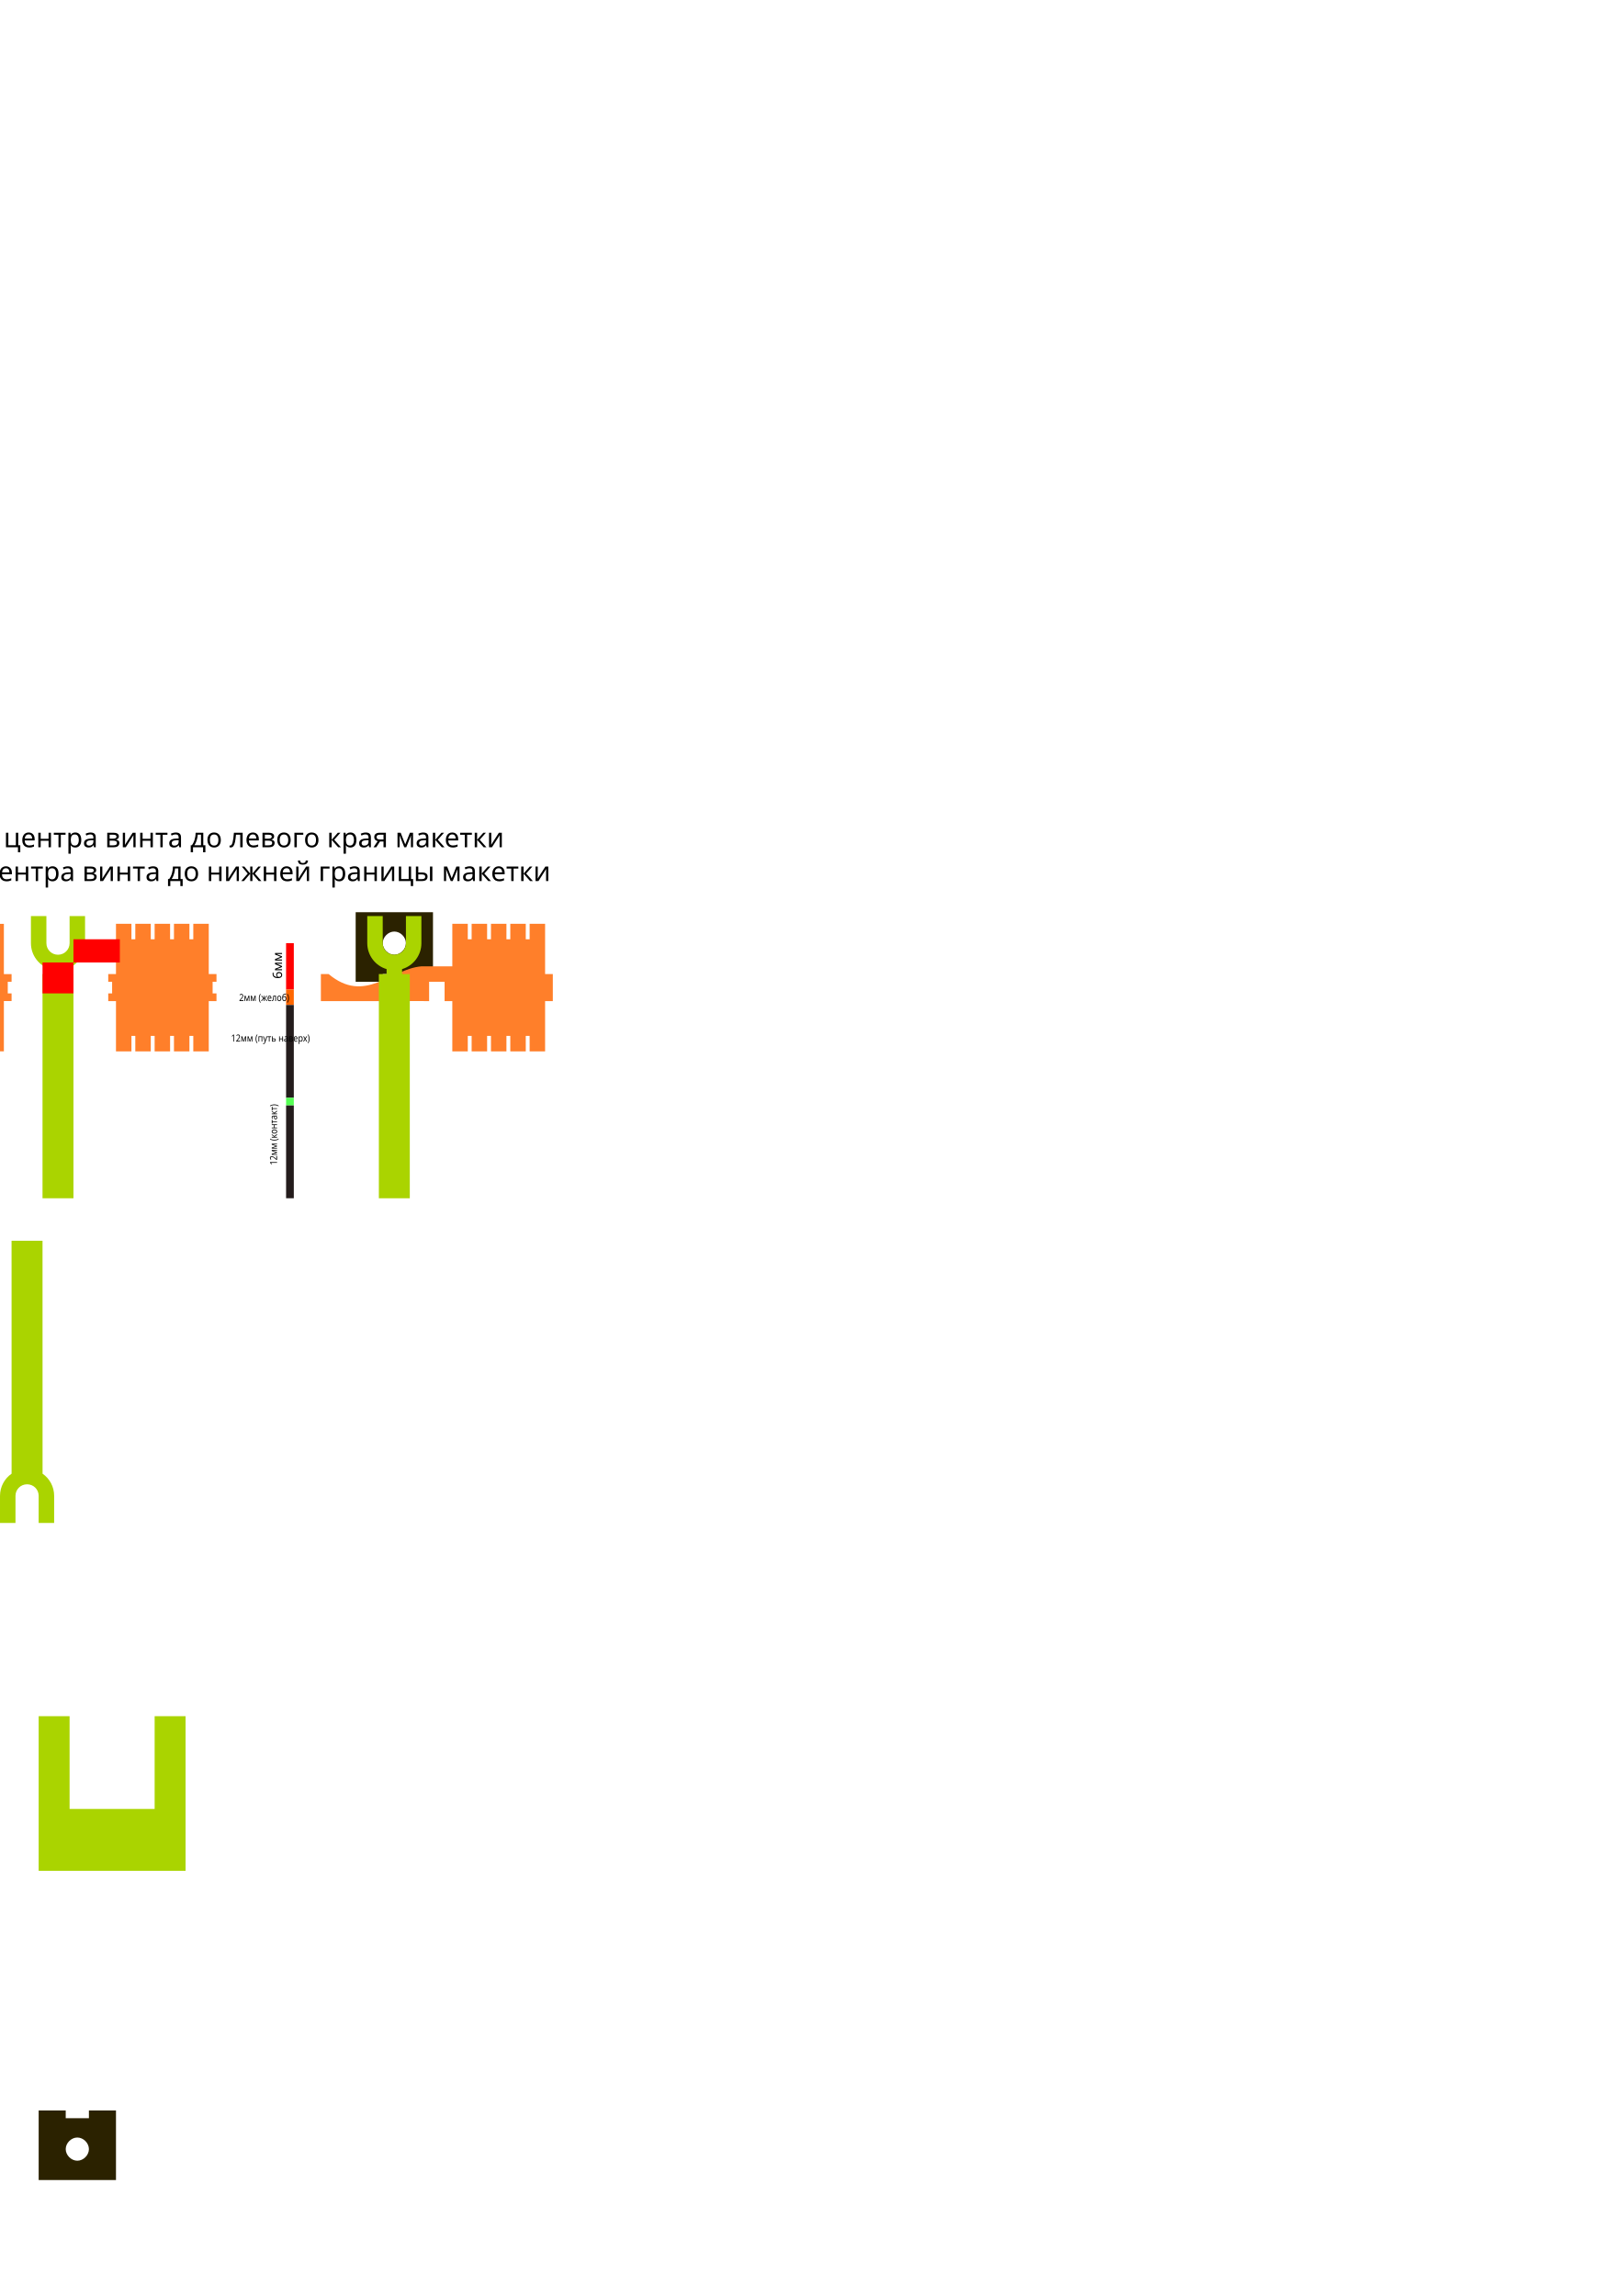
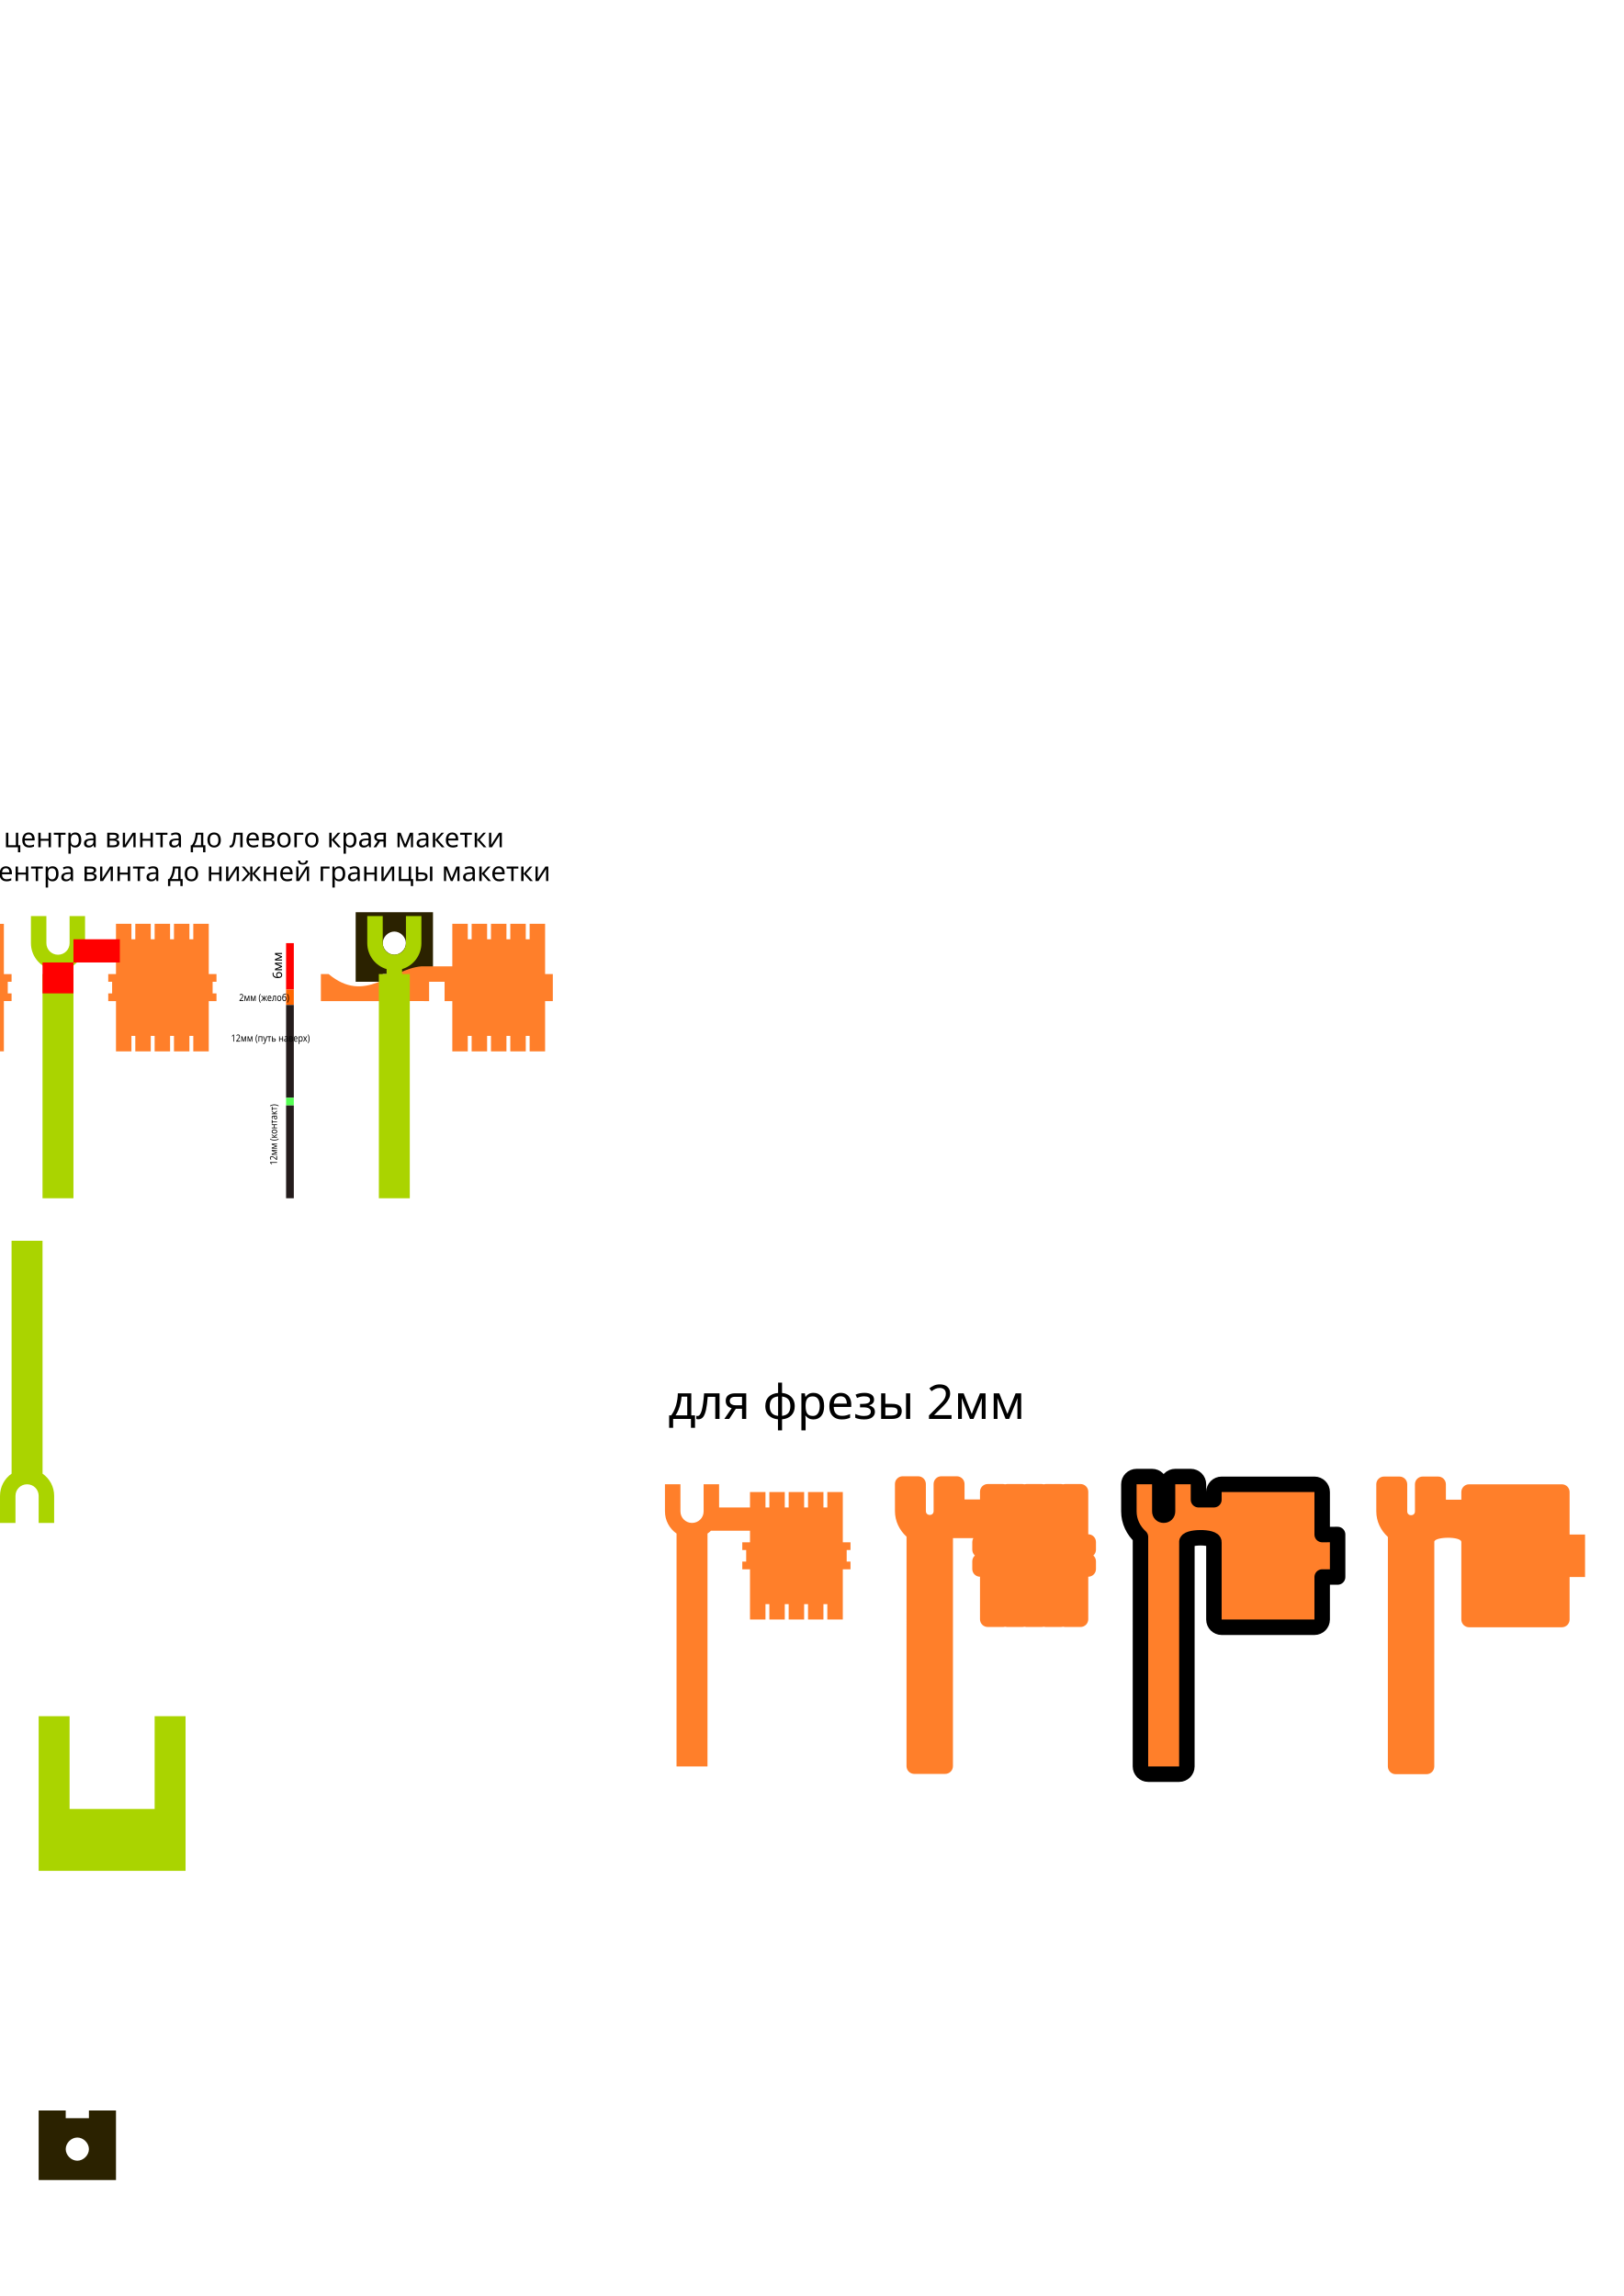
<svg xmlns="http://www.w3.org/2000/svg" width="210mm" height="297mm" viewBox="0 0 744.094 1052.362" id="svg2" version="1.1">
  <defs id="defs4" />
  <g id="layer1">
    <path style="fill:#2b2200;fill-opacity:1;stroke:none" d="m 162.991,449.999 0,-31.889 35.433,0 1e-5,31.889 -12.402,10e-4 0,-3.543 -10.63,3e-5 0,3.543 z m 17.717,-12.4 c 2.783,-2.7e-4 5.314,-2.532 5.314,-5.314 7.6e-4,-2.783 -2.531,-5.316 -5.314,-5.316 -2.784,-7.6e-4 -5.317,2.533 -5.316,5.316 2.7e-4,2.783 2.533,5.315 5.316,5.314 z" id="rect4962-4-2" />
    <path style="fill:#2b2200;fill-opacity:1;stroke:none" d="m 17.717,967.324 0,31.889 35.433,0 1e-5,-31.889 -12.402,-0.001 0,3.543 -10.63,-3e-5 0,-3.543 z m 17.717,12.4 c 2.783,2.7e-4 5.314,2.532 5.314,5.314 7.6e-4,2.783 -2.531,5.316 -5.314,5.316 -2.784,7.6e-4 -5.317,-2.533 -5.316,-5.316 2.7e-4,-2.783 2.533,-5.315 5.316,-5.314 z" id="rect4962-4" />
    <path style="fill:#aad400;fill-opacity:1;stroke:none" d="m 17.717,786.614 5.65e-4,70.866 67.322,0 3e-6,-70.866 -14.172,0 -0.001,42.52 -38.977,0 1.49e-4,-42.52 z" id="rect3338-3-9" />
    <path style="fill:#ff7f2a;fill-opacity:1;stroke:none" d="m 203.74,450 0,8.858 3.543,0 0,23.032 7.086,0 -0.002,-7.086 1.771,0 0.002,7.086 7.088,0 -0.002,-7.086 1.771,0 0.002,7.086 7.086,0 -0.002,-7.086 1.771,0 0.002,7.086 7.088,0 -0.002,-7.086 1.771,0 0.002,7.086 7.086,0 0,-23.031 3.543,0 0,-12.402 -3.543,0 0,-23.031 -7.086,0 -0.002,7.088 -1.771,0 0.002,-7.088 -7.088,0 -0.002,7.088 -1.771,0 0.002,-7.088 -7.086,0 -0.002,7.088 -1.771,0 0.002,-7.088 -7.088,0 -0.002,7.088 -1.771,0 0.002,-7.088 -7.086,0 -7.1e-4,19.49 -14.173,-10e-4 c -14.164,1.231 -25.774,17.505 -42.519,3.542 l -3.543,0 0,12.402 3.543,0 42.519,-0.022 3.544,0.023 0,-8.858 z" id="rect4322-8-8" />
    <path style="fill:#aad400;fill-opacity:1;stroke:none" d="m 187.795,549.213 1.8e-4,-102.756 -3.545,0 0.005,-2.272 c 5.252,-1.565 8.854,-6.393 8.859,-11.873 l -0.005,-12.429 -7.086,0 0.005,12.429 c -10e-4,2.92 -2.359,5.291 -5.32,5.287 -2.962,-0.004 -5.308,-2.373 -5.309,-5.287 l -0.006,-12.429 -7.086,0 0.002,12.429 c 0.002,5.482 3.604,10.312 8.857,11.879 l -0.003,2.266 -3.543,0 -8.2e-4,102.756 z" id="rect3338-3-9-7-8-9-9" />
    <path style="fill:#ff7f2a;fill-opacity:1;stroke:none" d="m 49.606,446.457 2e-6,3.543 1.772,3e-5 0,5.315 -1.772,0 1.44e-4,3.543 3.543,0 0,23.032 7.086,0 -0.002,-7.086 1.771,0 0.002,7.086 7.088,0 -0.002,-7.086 1.771,0 0.002,7.086 7.086,0 -0.002,-7.086 1.771,0 0.002,7.086 7.088,0 -0.002,-7.086 1.771,0 0.002,7.086 7.086,0 0,-23.031 3.543,0 3.4e-4,-3.543 -1.772,0 0,-5.315 1.772,0 -3.3e-4,-3.544 -3.543,0 0,-23.031 -7.086,0 -0.002,7.088 -1.771,0 0.002,-7.088 -7.088,0 -0.002,7.088 -1.771,0 0.002,-7.088 -7.086,0 -0.002,7.088 -1.771,0 0.002,-7.088 -7.088,0 -0.002,7.088 -1.771,0 0.002,-7.088 -7.086,0 -1.49e-4,23.032 z" id="rect4322-8-8-0" />
    <path style="fill:#aad400;fill-opacity:1;stroke:none" d="m 33.661,549.213 -4e-6,-102.756 -3.545,0 0.005,-2.272 c 5.252,-1.565 8.854,-6.393 8.859,-11.873 l -0.004,-12.429 -7.086,0 0.004,12.429 c -10e-4,2.92 -2.359,5.291 -5.32,5.287 -2.962,-0.004 -5.308,-2.373 -5.309,-5.287 l -0.006,-12.429 -7.086,0 0.002,12.429 c 0.002,5.482 3.604,10.312 8.857,11.879 l -0.003,2.266 -3.543,0 -6.36e-4,102.756 z" id="rect3338-3-9-7-8-9-9-4" />
    <rect style="fill:#ff0000" id="rect3070" width="14.173" height="14.173" x="19.488" y="441.142" ry="0" />
    <rect style="fill:#ff0000" id="rect3070-9" width="21.26" height="10.63" x="33.661" y="430.512" ry="0" />
    <text xml:space="preserve" style="font-size:12.393px;font-style:normal;font-weight:normal;line-height:125%;letter-spacing:0px;word-spacing:0px;fill:#000000;fill-opacity:1;stroke:none;font-family:Sans" x="-54.015" y="388.332" id="text3023">
      <tspan x="-54.015" y="388.332" id="tspan3027">6.5мм от центра винта до левого края макетки</tspan>
      <tspan x="-54.015" y="403.822" id="tspan3162">5мм от центра винта до нижней границы макетки</tspan>
    </text>
    <path style="fill:#ff7f2a;fill-opacity:1;stroke:none" d="m -79.732,419.882 0.008,12.431 c 0.002,4.135 2.05,7.884 5.312,10.156 l 0,12.844 -0.012,93.9 14.188,0 0.012,-102.744 0,-4 c 0.572,-0.398 1.101,-0.829 1.594,-1.312 l 17.875,0 0,5.312 -3.531,0 0,3.531 1.781,0 0,5.312 -1.781,0 0,3.531 3.531,0 0,23.031 7.094,0 0,-7.062 1.781,0 0,7.062 7.062,0 0,-7.062 1.781,0 0,7.062 7.094,0 0,-7.062 1.781,0 0,7.062 7.062,0 0,-7.062 1.781,0 0,7.062 7.094,0 0,-23.031 3.531,0 0,-3.531 -1.75,0 0,-5.312 1.75,0 0,-3.531 -3.531,0 0,-23.031 -7.094,0 0,7.062 -1.781,0 0,-7.062 -7.062,0 0,7.062 -1.781,0 0,-7.062 -7.094,0 0,7.062 -1.781,0 0,-7.062 -7.062,0 0,7.062 -1.781,0 0,-7.062 -7.094,0 0,7.062 -14.156,0 -0.01,-10.618 -7.094,0 0.01,12.431 c -10e-4,2.92 -2.351,5.285 -5.312,5.281 -2.962,-0.004 -5.311,-2.368 -5.312,-5.281 l -0.008,-12.431 z" id="rect4322-8-8-0-2" />
    <rect style="fill:#ff0000" id="rect3210" width="3.543" height="21.26" x="131.102" y="432.283" transform="translate(-4.9229925e-6,0)" />
    <text xml:space="preserve" style="font-size:5.979px;font-style:normal;font-weight:normal;line-height:125%;letter-spacing:0px;word-spacing:0px;fill:#000000;fill-opacity:1;stroke:none;font-family:Sans" x="-448.646" y="129.246" id="text3212" transform="matrix(0,-1,1,0,0,0)">
      <tspan id="tspan3214" x="-448.646" y="129.246">6мм</tspan>
    </text>
    <rect style="fill:#ff6600" id="rect3210-9" width="3.543" height="7.087" x="131.102" y="453.543" />
    <text xml:space="preserve" style="font-size:4.158px;font-style:normal;font-weight:normal;line-height:125%;letter-spacing:0px;word-spacing:0px;fill:#000000;fill-opacity:1;stroke:none;font-family:Sans" x="118.788" y="423.179" id="text3212-6" transform="scale(0.9223258,1.084216)">
      <tspan id="tspan3214-4" x="118.788" y="423.179">2мм (желоб)</tspan>
    </text>
    <rect style="fill:#241c1c" id="rect3210-9-7" width="3.543" height="42.52" x="131.102" y="460.63" />
    <text xml:space="preserve" style="font-size:4.158px;font-style:normal;font-weight:normal;line-height:125%;letter-spacing:0px;word-spacing:0px;fill:#000000;fill-opacity:1;stroke:none;font-family:Sans" x="114.794" y="440.326" id="text3212-6-2" transform="scale(0.9223258,1.084216)">
      <tspan id="tspan3214-4-9" x="114.794" y="440.326">12мм (путь наверх)</tspan>
    </text>
    <rect style="fill:#55ff55" id="rect3210-9-7-0" width="3.543" height="3.543" x="131.102" y="503.15" />
    <rect style="fill:#241c1c" id="rect3210-9-7-01" width="3.543" height="42.52" x="131.102" y="506.693" />
    <text xml:space="preserve" style="font-size:4.158px;font-style:normal;font-weight:normal;line-height:125%;letter-spacing:0px;word-spacing:0px;fill:#000000;fill-opacity:1;stroke:none;font-family:Sans" x="-578.973" y="117.103" id="text3212-6-2-5" transform="matrix(0,-0.9223258,1.084216,0,0,0)">
      <tspan id="tspan3214-4-9-1" x="-578.973" y="117.103">12мм (контакт)</tspan>
    </text>
    <path style="fill:#aad400;fill-opacity:1;stroke:none" d="M -4.9229925e-6,698.031 0.003,685.6 c 0.002,-4.135 2.05,-7.884 5.313,-10.156 l 0,-4 0,-8.844 -0.015,-93.899 14.187,0 0.015,93.899 0,8.844 0,4 c 3.262,2.271 5.309,6.022 5.312,10.156 l -0.006,12.431 -7.094,0 0.006,-12.431 c -10e-4,-2.92 -2.351,-5.285 -5.312,-5.281 -2.962,0.004 -5.311,2.368 -5.312,5.281 l -0.004,12.431 z" id="rect3338-3-9-7-8-9-9-4-9" />
+     <path style="fill:#ff7f2a;fill-opacity:1;stroke:none" id="path4197" d="m 345.465,770.67 a 3.544,3.544 0 0 0 -3.543,3.545 l 0.008,12.43 c 0.002,4.594 2.06,8.759 5.312,11.709 l 0,11.289 -0.012,93.9 a 3.544,3.544 0 0 0 3.543,3.543 l 14.188,0 a 3.544,3.544 0 0 0 3.543,-3.543 l 0.012,-102.744 0,-1.77 9.33,0 a 3.544,3.544 0 0 0 -0.479,1.77 l 0,3.531 a 3.544,3.544 0 0 0 1.205,2.654 3.544,3.544 0 0 0 -1.205,2.658 l 0,3.531 a 3.544,3.544 0 0 0 3.531,3.543 l 0,19.488 a 3.544,3.544 0 0 0 3.543,3.543 l 7.094,0 a 3.544,3.544 0 0 0 0.887,-0.117 3.544,3.544 0 0 0 0.895,0.117 l 7.062,0 a 3.544,3.544 0 0 0 0.887,-0.117 3.544,3.544 0 0 0 0.895,0.117 l 7.094,0 a 3.544,3.544 0 0 0 0.887,-0.117 3.544,3.544 0 0 0 0.895,0.117 l 7.062,0 a 3.544,3.544 0 0 0 0.887,-0.117 3.544,3.544 0 0 0 0.895,0.117 l 7.094,0 a 3.544,3.544 0 0 0 3.543,-3.543 l 0,-19.488 a 3.544,3.544 0 0 0 3.531,-3.543 l 0,-3.531 a 3.544,3.544 0 0 0 -1.205,-2.654 3.544,3.544 0 0 0 1.205,-2.658 l 0,-3.531 a 3.544,3.544 0 0 0 -3.531,-3.543 l 0,-19.488 a 3.544,3.544 0 0 0 -3.543,-3.543 l -7.094,0 a 3.544,3.544 0 0 0 -0.887,0.117 3.544,3.544 0 0 0 -0.895,-0.117 l -7.062,0 a 3.544,3.544 0 0 0 -0.887,0.117 3.544,3.544 0 0 0 -0.895,-0.117 l -7.094,0 a 3.544,3.544 0 0 0 -0.887,0.117 3.544,3.544 0 0 0 -0.895,-0.117 l -7.062,0 a 3.544,3.544 0 0 0 -0.887,0.117 3.544,3.544 0 0 0 -0.895,-0.117 l -7.094,0 a 3.544,3.544 0 0 0 -3.543,3.543 l 0,3.52 -7.072,0 -0.008,-7.078 a 3.544,3.544 0 0 0 -3.543,-3.539 l -7.094,0 a 3.544,3.544 0 0 0 -3.543,3.545 l 0.01,12.426 c -3.5e-4,1.019 -0.693,1.742 -1.766,1.74 -1.079,-0.001 -1.773,-0.731 -1.773,-1.74 l -0.008,-12.43 a 3.544,3.544 0 0 0 -3.543,-3.541 l -7.094,0 z" transform="translate(68.20024,-94.02684)" />
+     <text xml:space="preserve" style="font-style:normal;font-weight:normal;font-size:21.895px;line-height:125%;font-family:Sans;letter-spacing:0px;word-spacing:0px;fill:#000000;fill-opacity:1;stroke:none;stroke-width:1px;stroke-linecap:butt;stroke-linejoin:miter;stroke-opacity:1" x="306.222" y="650.361" id="text3391">
+       <tspan id="tspan3393" x="306.222" y="650.361">для фрезы 2мм</tspan>
+     </text>
+     <path style="fill:#ff7f2a;fill-opacity:1;stroke:#000000;stroke-width:7.087;stroke-linejoin:round;stroke-miterlimit:4;stroke-dasharray:none;stroke-opacity:1" d="m 520.866,676.772 c -1.957,3.9e-4 -3.544,1.588 -3.543,3.545 l 0.008,12.43 c 0.002,4.594 2.06,8.759 5.312,11.709 l 0,11.289 -0.012,93.9 c 3.8e-4,1.957 1.586,3.543 3.543,3.543 l 14.188,0 c 1.957,-3.8e-4 3.543,-1.586 3.543,-3.543 l 0.012,-102.744 c -0.58,-2.652 12.693,-2.865 12.383,-0.027 l 0,35.433 c 3.8e-4,1.957 1.586,3.543 3.543,3.543 l 42.531,0 c 1.957,-3.9e-4 3.543,-1.586 3.543,-3.543 l 0,-19.488 7.076,0 0,-19.488 -7.076,0.027 0,-19.488 c -3.8e-4,-1.957 -1.586,-3.543 -3.543,-3.543 l -42.531,0 c -1.957,3.8e-4 -3.543,1.586 -3.543,3.543 l 0,3.52 -7.072,0 -0.008,-7.078 c -0.003,-1.955 -1.588,-3.539 -3.543,-3.539 l -7.094,0 c -1.957,3.8e-4 -3.544,1.588 -3.543,3.545 l 0.01,12.426 c -3.5e-4,1.019 -0.693,1.742 -1.766,1.74 -1.079,-10e-4 -1.773,-0.731 -1.773,-1.74 l -0.008,-12.43 c -10e-4,-1.956 -1.587,-3.541 -3.543,-3.541 l -7.094,0 z" id="path4197-0" />
+     <path style="fill:#ff7f2a;fill-opacity:1;stroke:none" d="m 304.724,680.315 0.008,12.431 c 10e-4,4.135 2.05,7.884 5.312,10.156 l 0,12.844 -0.012,93.9 14.188,0 0.012,-102.744 0,-4 c 0.572,-0.398 1.101,-0.829 1.594,-1.312 l 17.875,0 0,5.312 -3.531,0 0,3.531 1.781,0 0,5.312 -1.781,0 0,3.531 3.531,0 0,23.031 7.094,0 0,-7.062 1.781,0 0,7.062 7.062,0 0,-7.062 1.781,0 0,7.062 7.094,0 0,-7.062 1.781,0 0,7.062 7.062,0 0,-7.062 1.781,0 0,7.062 7.094,0 0,-23.031 3.531,0 0,-3.531 -1.75,0 0,-5.312 1.75,0 0,-3.531 -3.531,0 0,-23.031 -7.094,0 0,7.062 -1.781,0 0,-7.062 -7.062,0 0,7.062 -1.781,0 0,-7.062 -7.094,0 0,7.062 -1.781,0 0,-7.062 -7.062,0 0,7.062 -1.781,0 0,-7.062 -7.094,0 0,7.062 -14.156,0 -0.01,-10.618 -7.094,0 0.01,12.431 c -10e-4,2.92 -2.351,5.285 -5.312,5.281 -2.962,-0.004 -5.311,-2.368 -5.312,-5.281 l -0.008,-12.431 z" id="rect4322-8-8-0-2-1" />
+     <path style="fill:#ff7f2a;fill-opacity:1;stroke:none;stroke-width:7.087;stroke-linejoin:round;stroke-miterlimit:4;stroke-dasharray:none;stroke-opacity:1" d="m 634.252,676.77 c -1.957,3.9e-4 -3.544,1.588 -3.543,3.545 l 0.008,12.43 c 0.002,4.594 2.06,8.759 5.312,11.709 l 0,11.289 -0.012,93.9 c 3.8e-4,1.957 1.586,3.543 3.543,3.543 l 14.188,0 c 1.957,-3.8e-4 3.543,-1.586 3.543,-3.543 l 0.012,-102.744 c -0.58,-2.652 12.693,-2.865 12.383,-0.027 l 0,35.433 c 3.8e-4,1.957 1.586,3.543 3.543,3.543 l 42.531,0 c 1.957,-3.9e-4 3.543,-1.586 3.543,-3.543 l 0,-19.488 7.076,0 0,-19.488 -7.076,0.027 0,-19.488 c -3.8e-4,-1.957 -1.586,-3.543 -3.543,-3.543 l -42.531,0 c -1.957,3.8e-4 -3.543,1.586 -3.543,3.543 l 0,3.52 -7.072,0 -0.008,-7.078 c -0.003,-1.955 -1.588,-3.539 -3.543,-3.539 l -7.094,0 c -1.957,3.8e-4 -3.544,1.588 -3.543,3.545 l 0.01,12.426 c -3.5e-4,1.019 -0.693,1.742 -1.766,1.74 -1.079,-10e-4 -1.773,-0.731 -1.773,-1.74 l -0.008,-12.43 c -10e-4,-1.956 -1.587,-3.541 -3.543,-3.541 l -7.094,0 z" id="path4197-0-2" />
  </g>
</svg>
